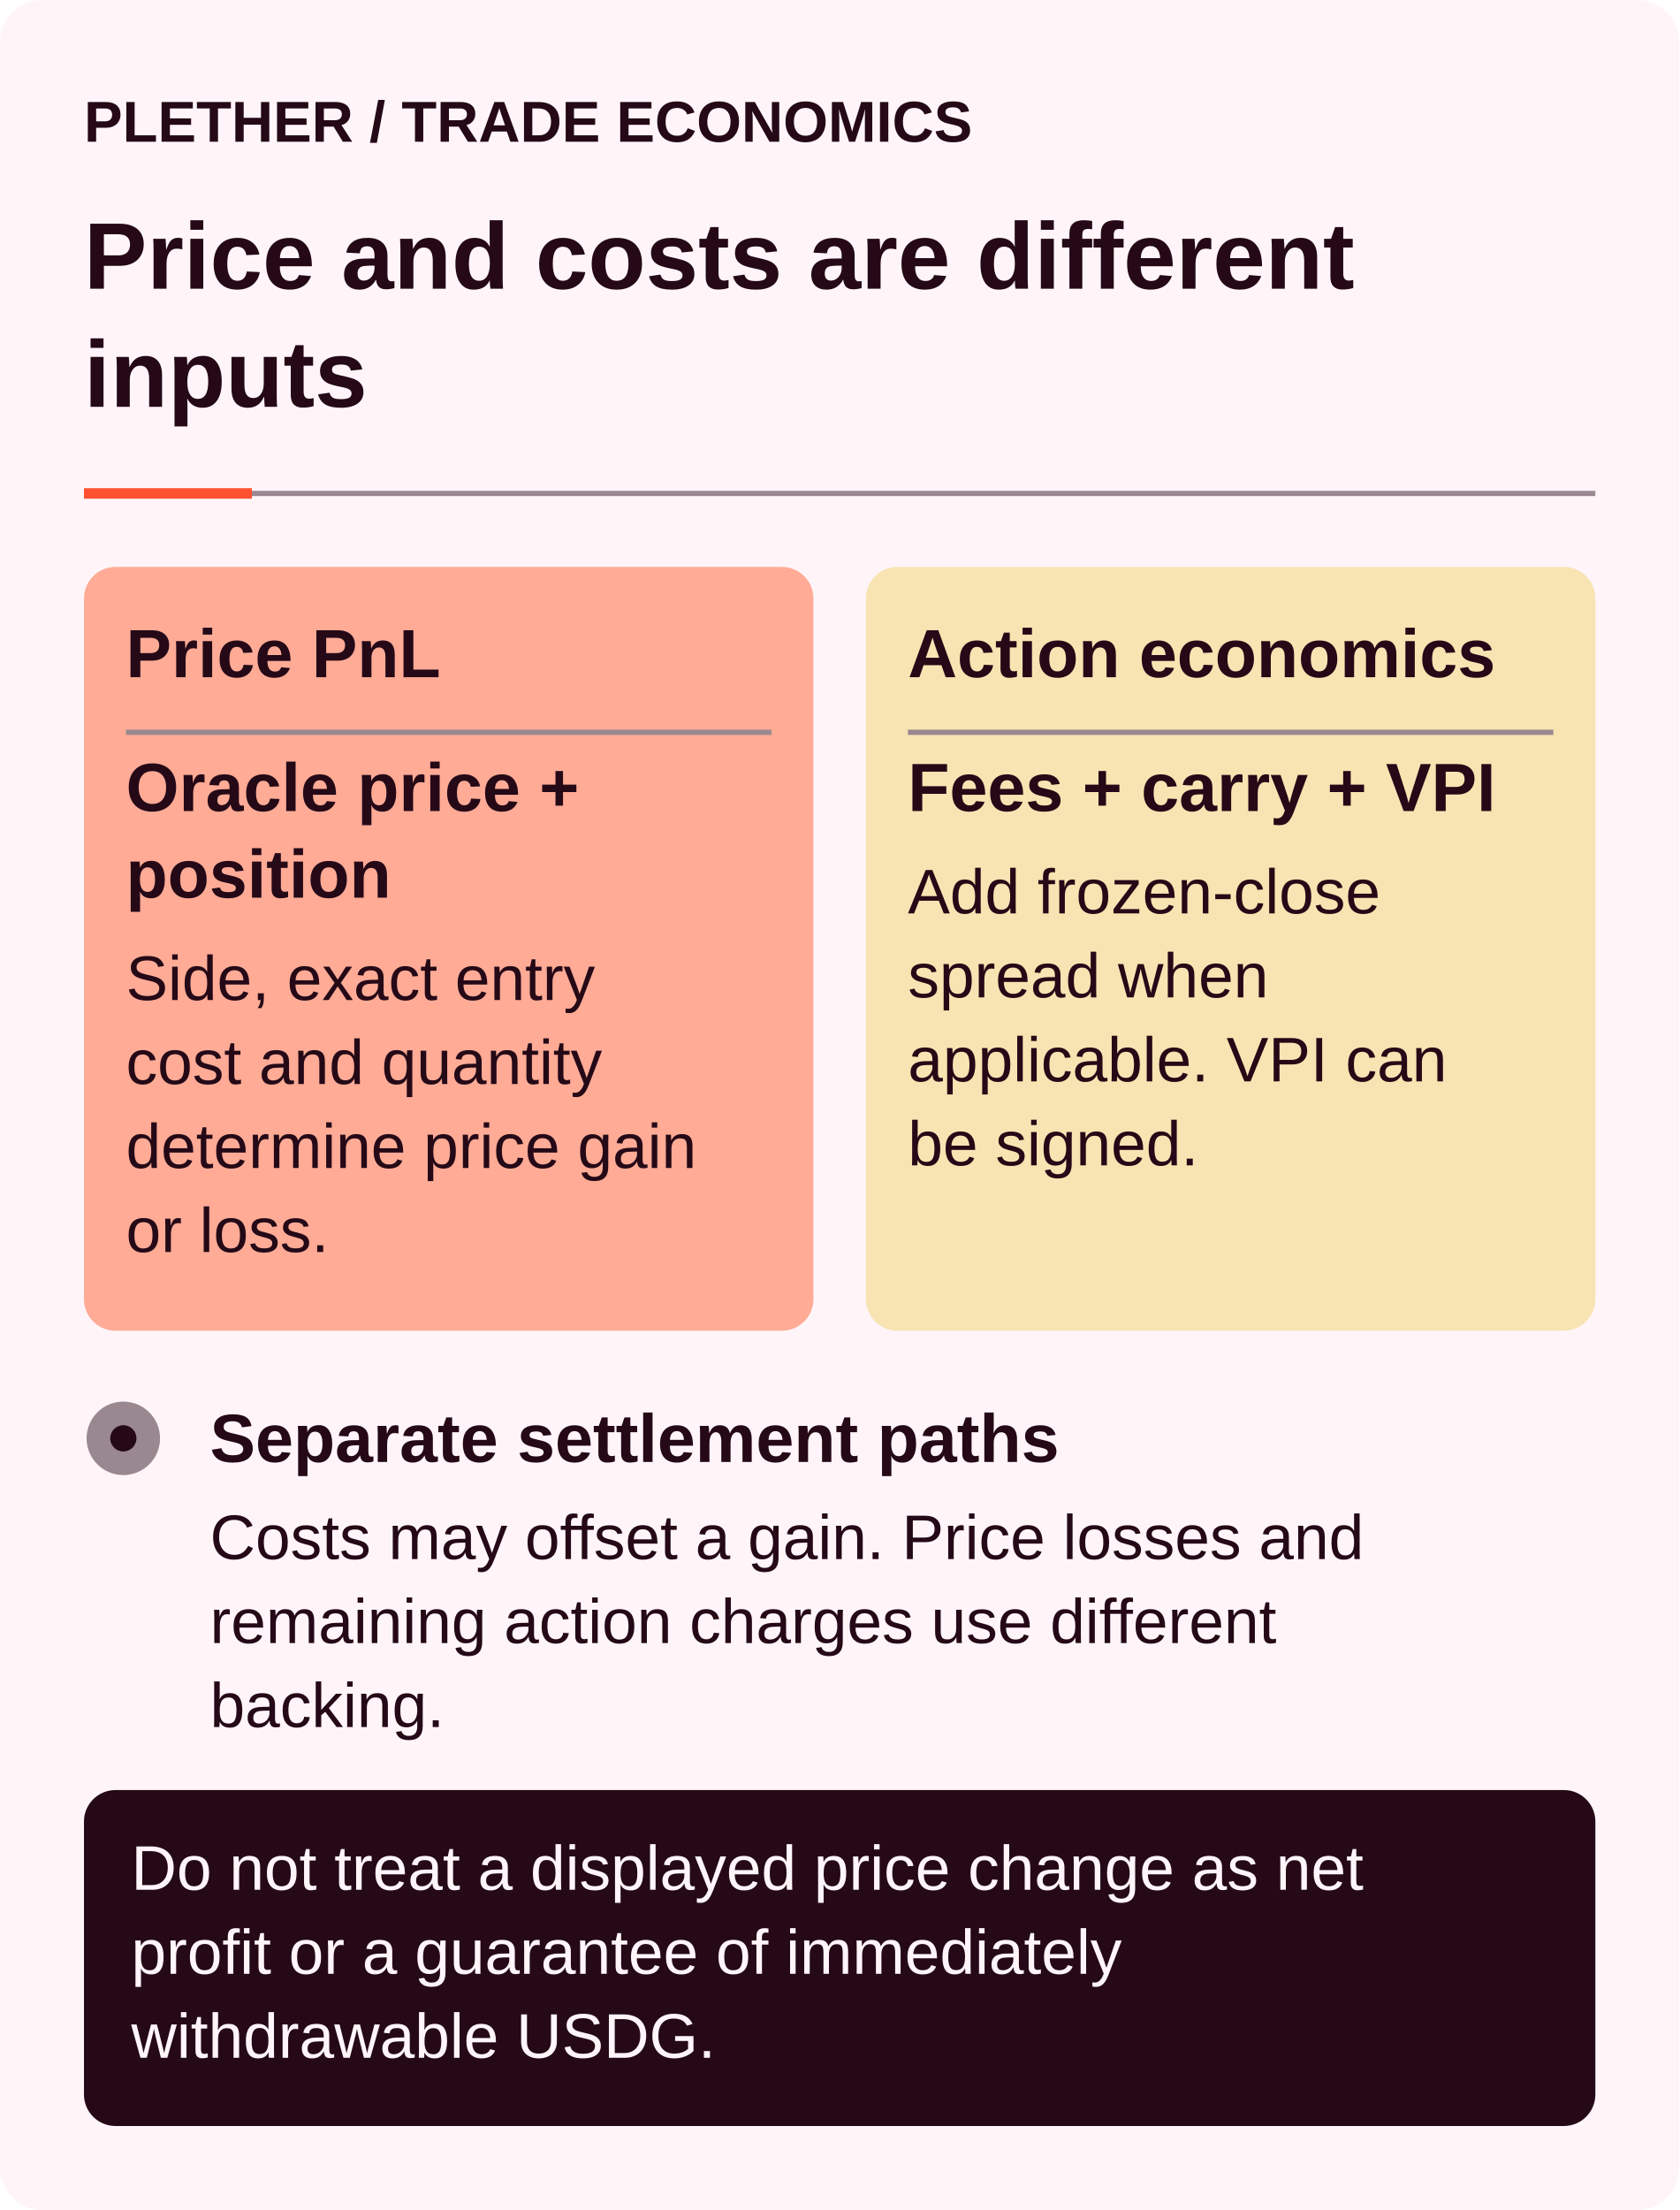
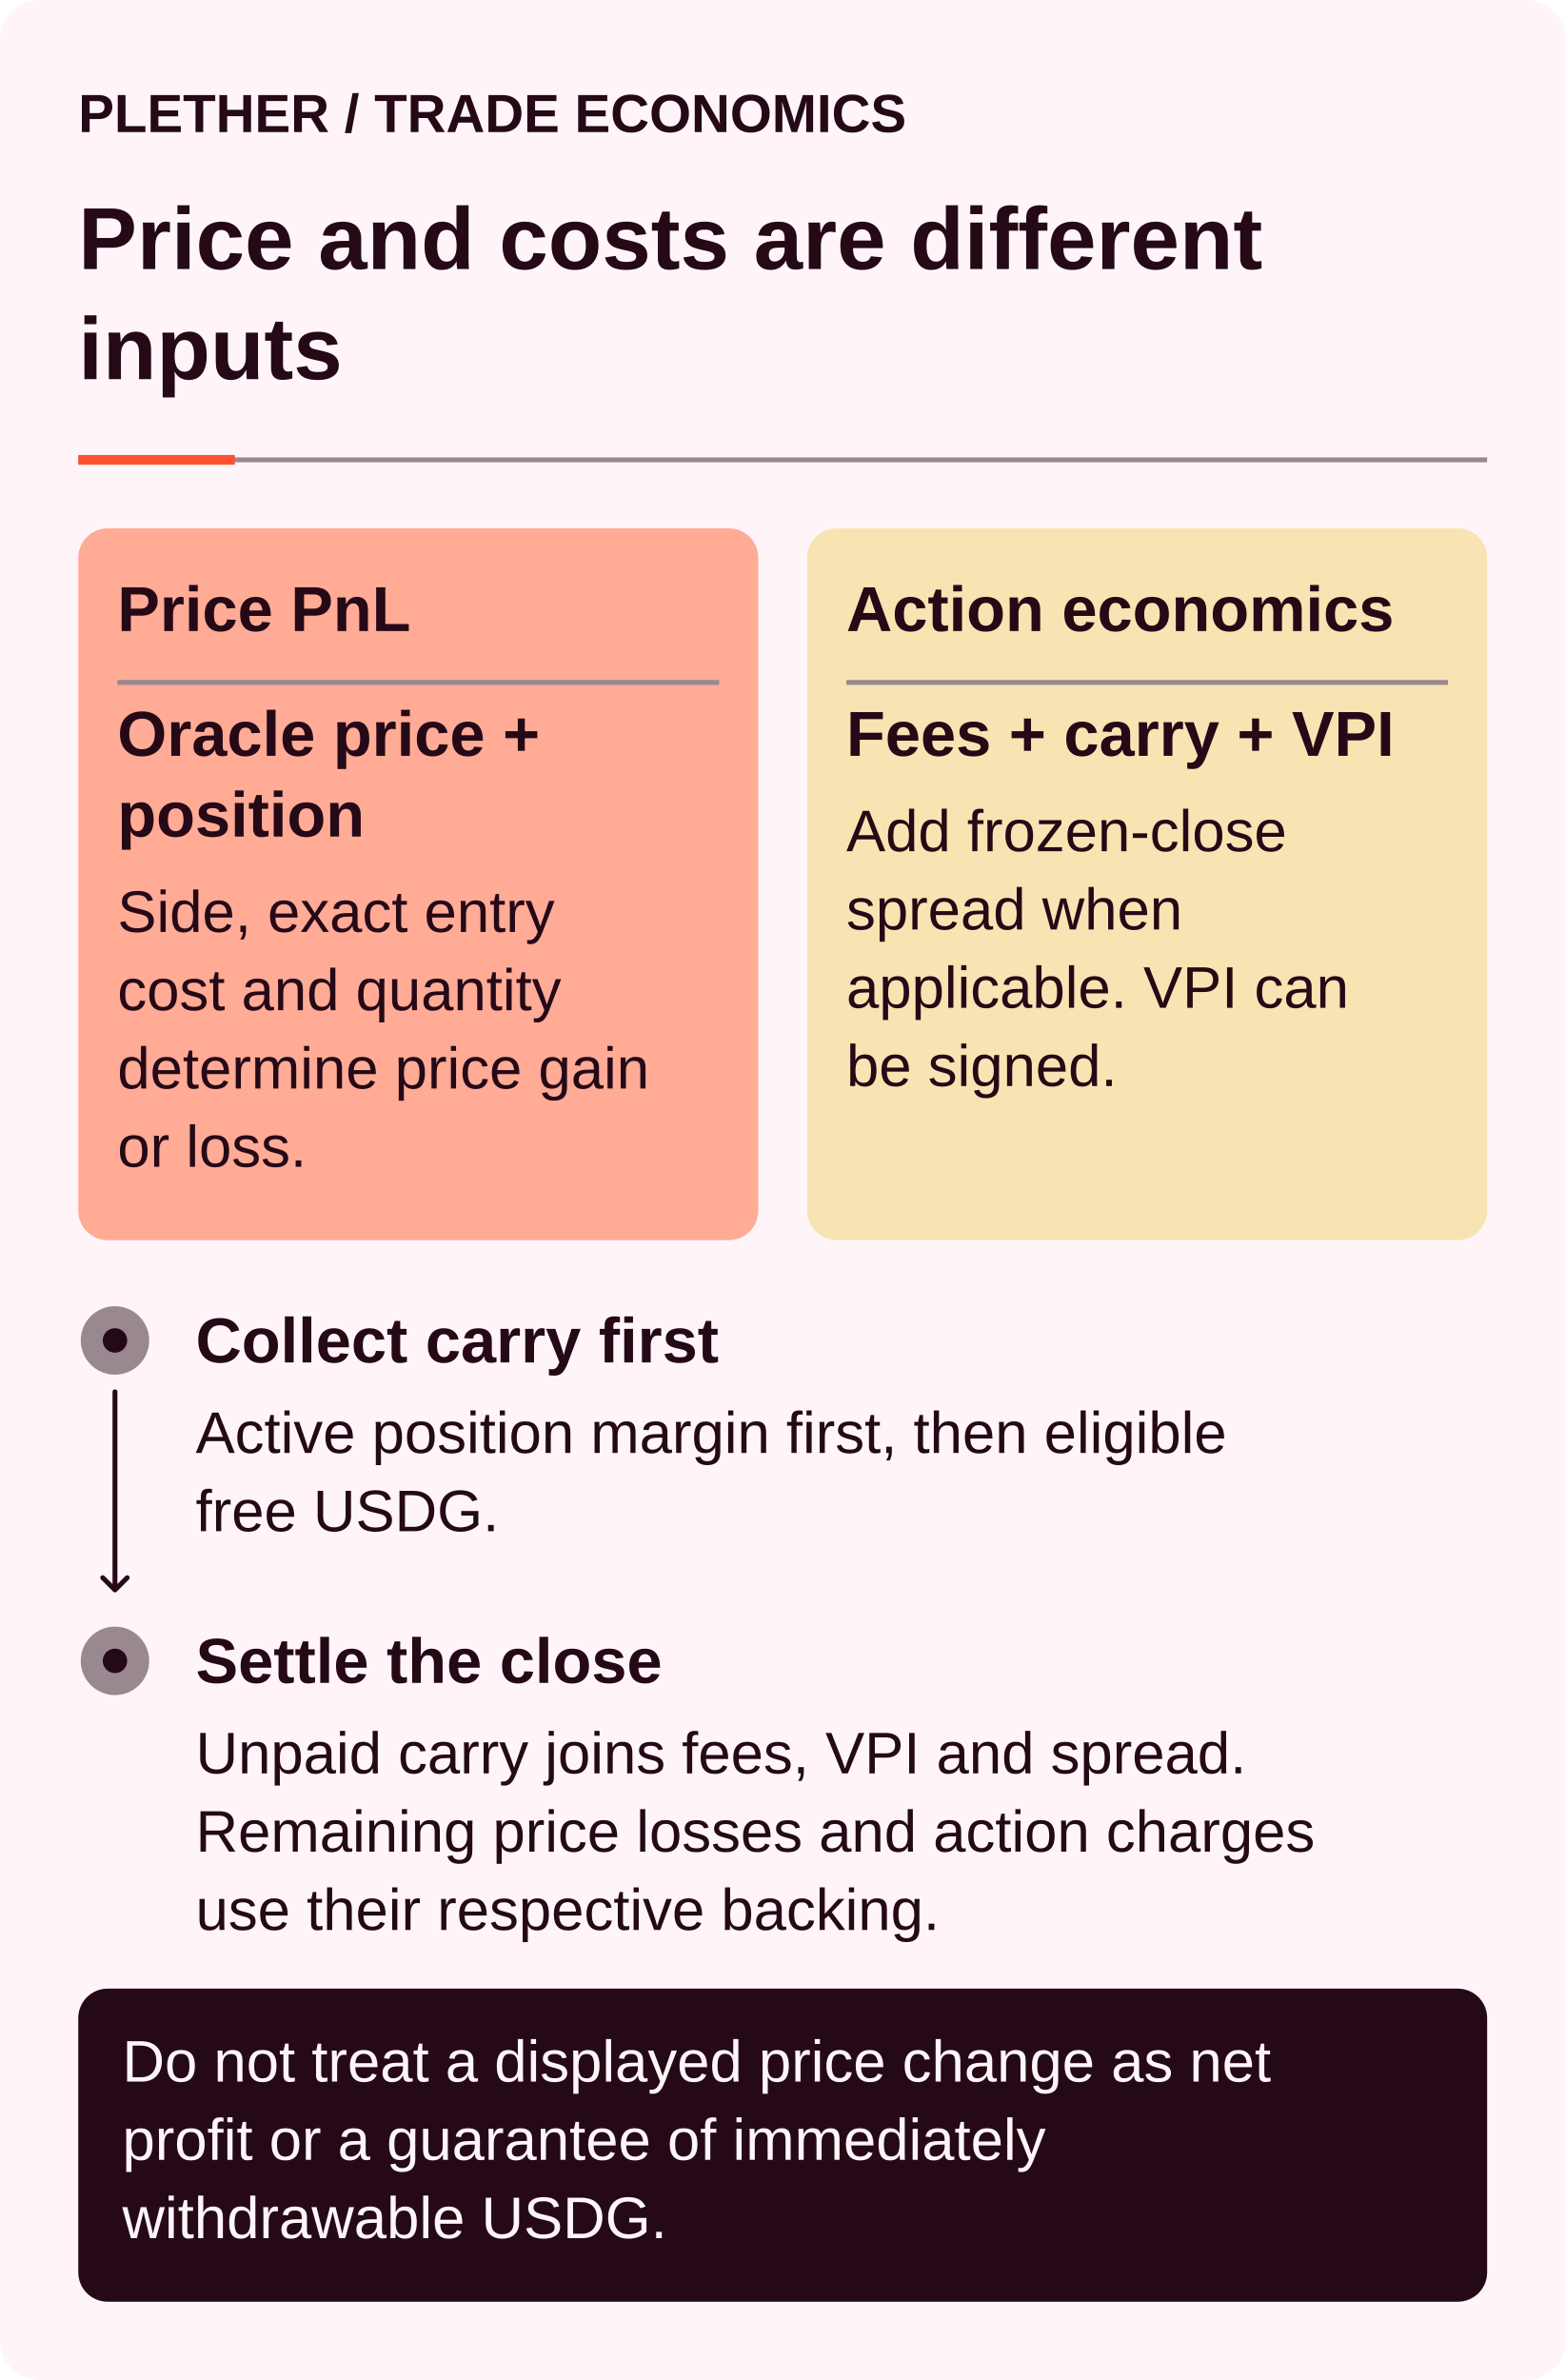
- <svg xmlns="http://www.w3.org/2000/svg" width="640" height="842" viewBox="0 0 640 842" role="img" aria-labelledby="trading-price-and-settlement-costs-title trading-price-and-settlement-costs-desc" focusable="false">
+ <svg xmlns="http://www.w3.org/2000/svg" width="640" height="973" viewBox="0 0 640 973" role="img" aria-labelledby="trading-price-and-settlement-costs-title trading-price-and-settlement-costs-desc" focusable="false">
  <style>text{font-family:Arial,Helvetica,sans-serif}</style>
-   <rect width="640" height="842" rx="16" fill="#FFF5F9" />
+   <rect width="640" height="973" rx="16" fill="#FFF5F9" />
  <text x="32" y="54" font-size="22" font-weight="700" fill="#250917" data-max-width="576">PLETHER / TRADE ECONOMICS</text>
  <text x="32" y="110" font-size="36" font-weight="700" fill="#250917" data-max-width="576">Price and costs are different</text>
  <text x="32" y="155" font-size="36" font-weight="700" fill="#250917" data-max-width="576">inputs</text>
  <path d="M32 188 L608 188" stroke="#9A8890" stroke-width="2" fill="none" />
  <path d="M32 188 h64" stroke="#FF512F" stroke-width="4" fill="none" />
  <rect x="32" y="216" width="278" height="291" rx="12" fill="#FFAB96" stroke="none" />
  <text x="48" y="258" font-size="26" font-weight="700" fill="#250917" data-max-width="246">Price PnL</text>
  <path d="M48 279 L294 279" stroke="#9A8890" stroke-width="2" fill="none" />
  <text x="48" y="309" font-size="26" font-weight="700" fill="#250917" data-max-width="246">Oracle price +</text>
  <text x="48" y="342" font-size="26" font-weight="700" fill="#250917" data-max-width="246">position</text>
  <text x="48" y="381" font-size="24" font-weight="400" fill="#250917" data-max-width="246">Side, exact entry</text>
  <text x="48" y="413" font-size="24" font-weight="400" fill="#250917" data-max-width="246">cost and quantity</text>
  <text x="48" y="445" font-size="24" font-weight="400" fill="#250917" data-max-width="246">determine price gain</text>
  <text x="48" y="477" font-size="24" font-weight="400" fill="#250917" data-max-width="246">or loss.</text>
  <rect x="330" y="216" width="278" height="291" rx="12" fill="#F7E4B2" stroke="none" />
  <text x="346" y="258" font-size="26" font-weight="700" fill="#250917" data-max-width="246">Action economics</text>
  <path d="M346 279 L592 279" stroke="#9A8890" stroke-width="2" fill="none" />
  <text x="346" y="309" font-size="26" font-weight="700" fill="#250917" data-max-width="246">Fees + carry + VPI</text>
  <text x="346" y="348" font-size="24" font-weight="400" fill="#250917" data-max-width="246">Add frozen-close</text>
  <text x="346" y="380" font-size="24" font-weight="400" fill="#250917" data-max-width="246">spread when</text>
  <text x="346" y="412" font-size="24" font-weight="400" fill="#250917" data-max-width="246">applicable. VPI can</text>
  <text x="346" y="444" font-size="24" font-weight="400" fill="#250917" data-max-width="246">be signed.</text>
  <circle cx="47" cy="548" r="14" fill="#9A8890" />
  <circle cx="47" cy="548" r="5" fill="#250917" />
-   <text x="80" y="557" font-size="26" font-weight="700" fill="#250917" data-max-width="528">Separate settlement paths</text>
-   <text x="80" y="594" font-size="24" font-weight="400" fill="#250917" data-max-width="528">Costs may offset a gain. Price losses and</text>
-   <text x="80" y="626" font-size="24" font-weight="400" fill="#250917" data-max-width="528">remaining action charges use different</text>
-   <text x="80" y="658" font-size="24" font-weight="400" fill="#250917" data-max-width="528">backing.</text>
-   <rect x="32" y="682" width="576" height="128" rx="12" fill="#250917" stroke="none" />
-   <text x="50" y="720" font-size="24" font-weight="400" fill="#FFF5F9" data-max-width="540">Do not treat a displayed price change as net</text>
-   <text x="50" y="752" font-size="24" font-weight="400" fill="#FFF5F9" data-max-width="540">profit or a guarantee of immediately</text>
-   <text x="50" y="784" font-size="24" font-weight="400" fill="#FFF5F9" data-max-width="540">withdrawable USDG.</text>
+   <text x="80" y="557" font-size="26" font-weight="700" fill="#250917" data-max-width="528">Collect carry first</text>
+   <text x="80" y="594" font-size="24" font-weight="400" fill="#250917" data-max-width="528">Active position margin first, then eligible</text>
+   <text x="80" y="626" font-size="24" font-weight="400" fill="#250917" data-max-width="528">free USDG.</text>
+   <path d="M47 569 V650 m-5 -5 5 5 5 -5" stroke="#250917" stroke-width="2" stroke-linecap="round" stroke-linejoin="round" fill="none" />
+   <circle cx="47" cy="679" r="14" fill="#9A8890" />
+   <circle cx="47" cy="679" r="5" fill="#250917" />
+   <text x="80" y="688" font-size="26" font-weight="700" fill="#250917" data-max-width="528">Settle the close</text>
+   <text x="80" y="725" font-size="24" font-weight="400" fill="#250917" data-max-width="528">Unpaid carry joins fees, VPI and spread.</text>
+   <text x="80" y="757" font-size="24" font-weight="400" fill="#250917" data-max-width="528">Remaining price losses and action charges</text>
+   <text x="80" y="789" font-size="24" font-weight="400" fill="#250917" data-max-width="528">use their respective backing.</text>
+   <rect x="32" y="813" width="576" height="128" rx="12" fill="#250917" stroke="none" />
+   <text x="50" y="851" font-size="24" font-weight="400" fill="#FFF5F9" data-max-width="540">Do not treat a displayed price change as net</text>
+   <text x="50" y="883" font-size="24" font-weight="400" fill="#FFF5F9" data-max-width="540">profit or a guarantee of immediately</text>
+   <text x="50" y="915" font-size="24" font-weight="400" fill="#FFF5F9" data-max-width="540">withdrawable USDG.</text>
</svg>
